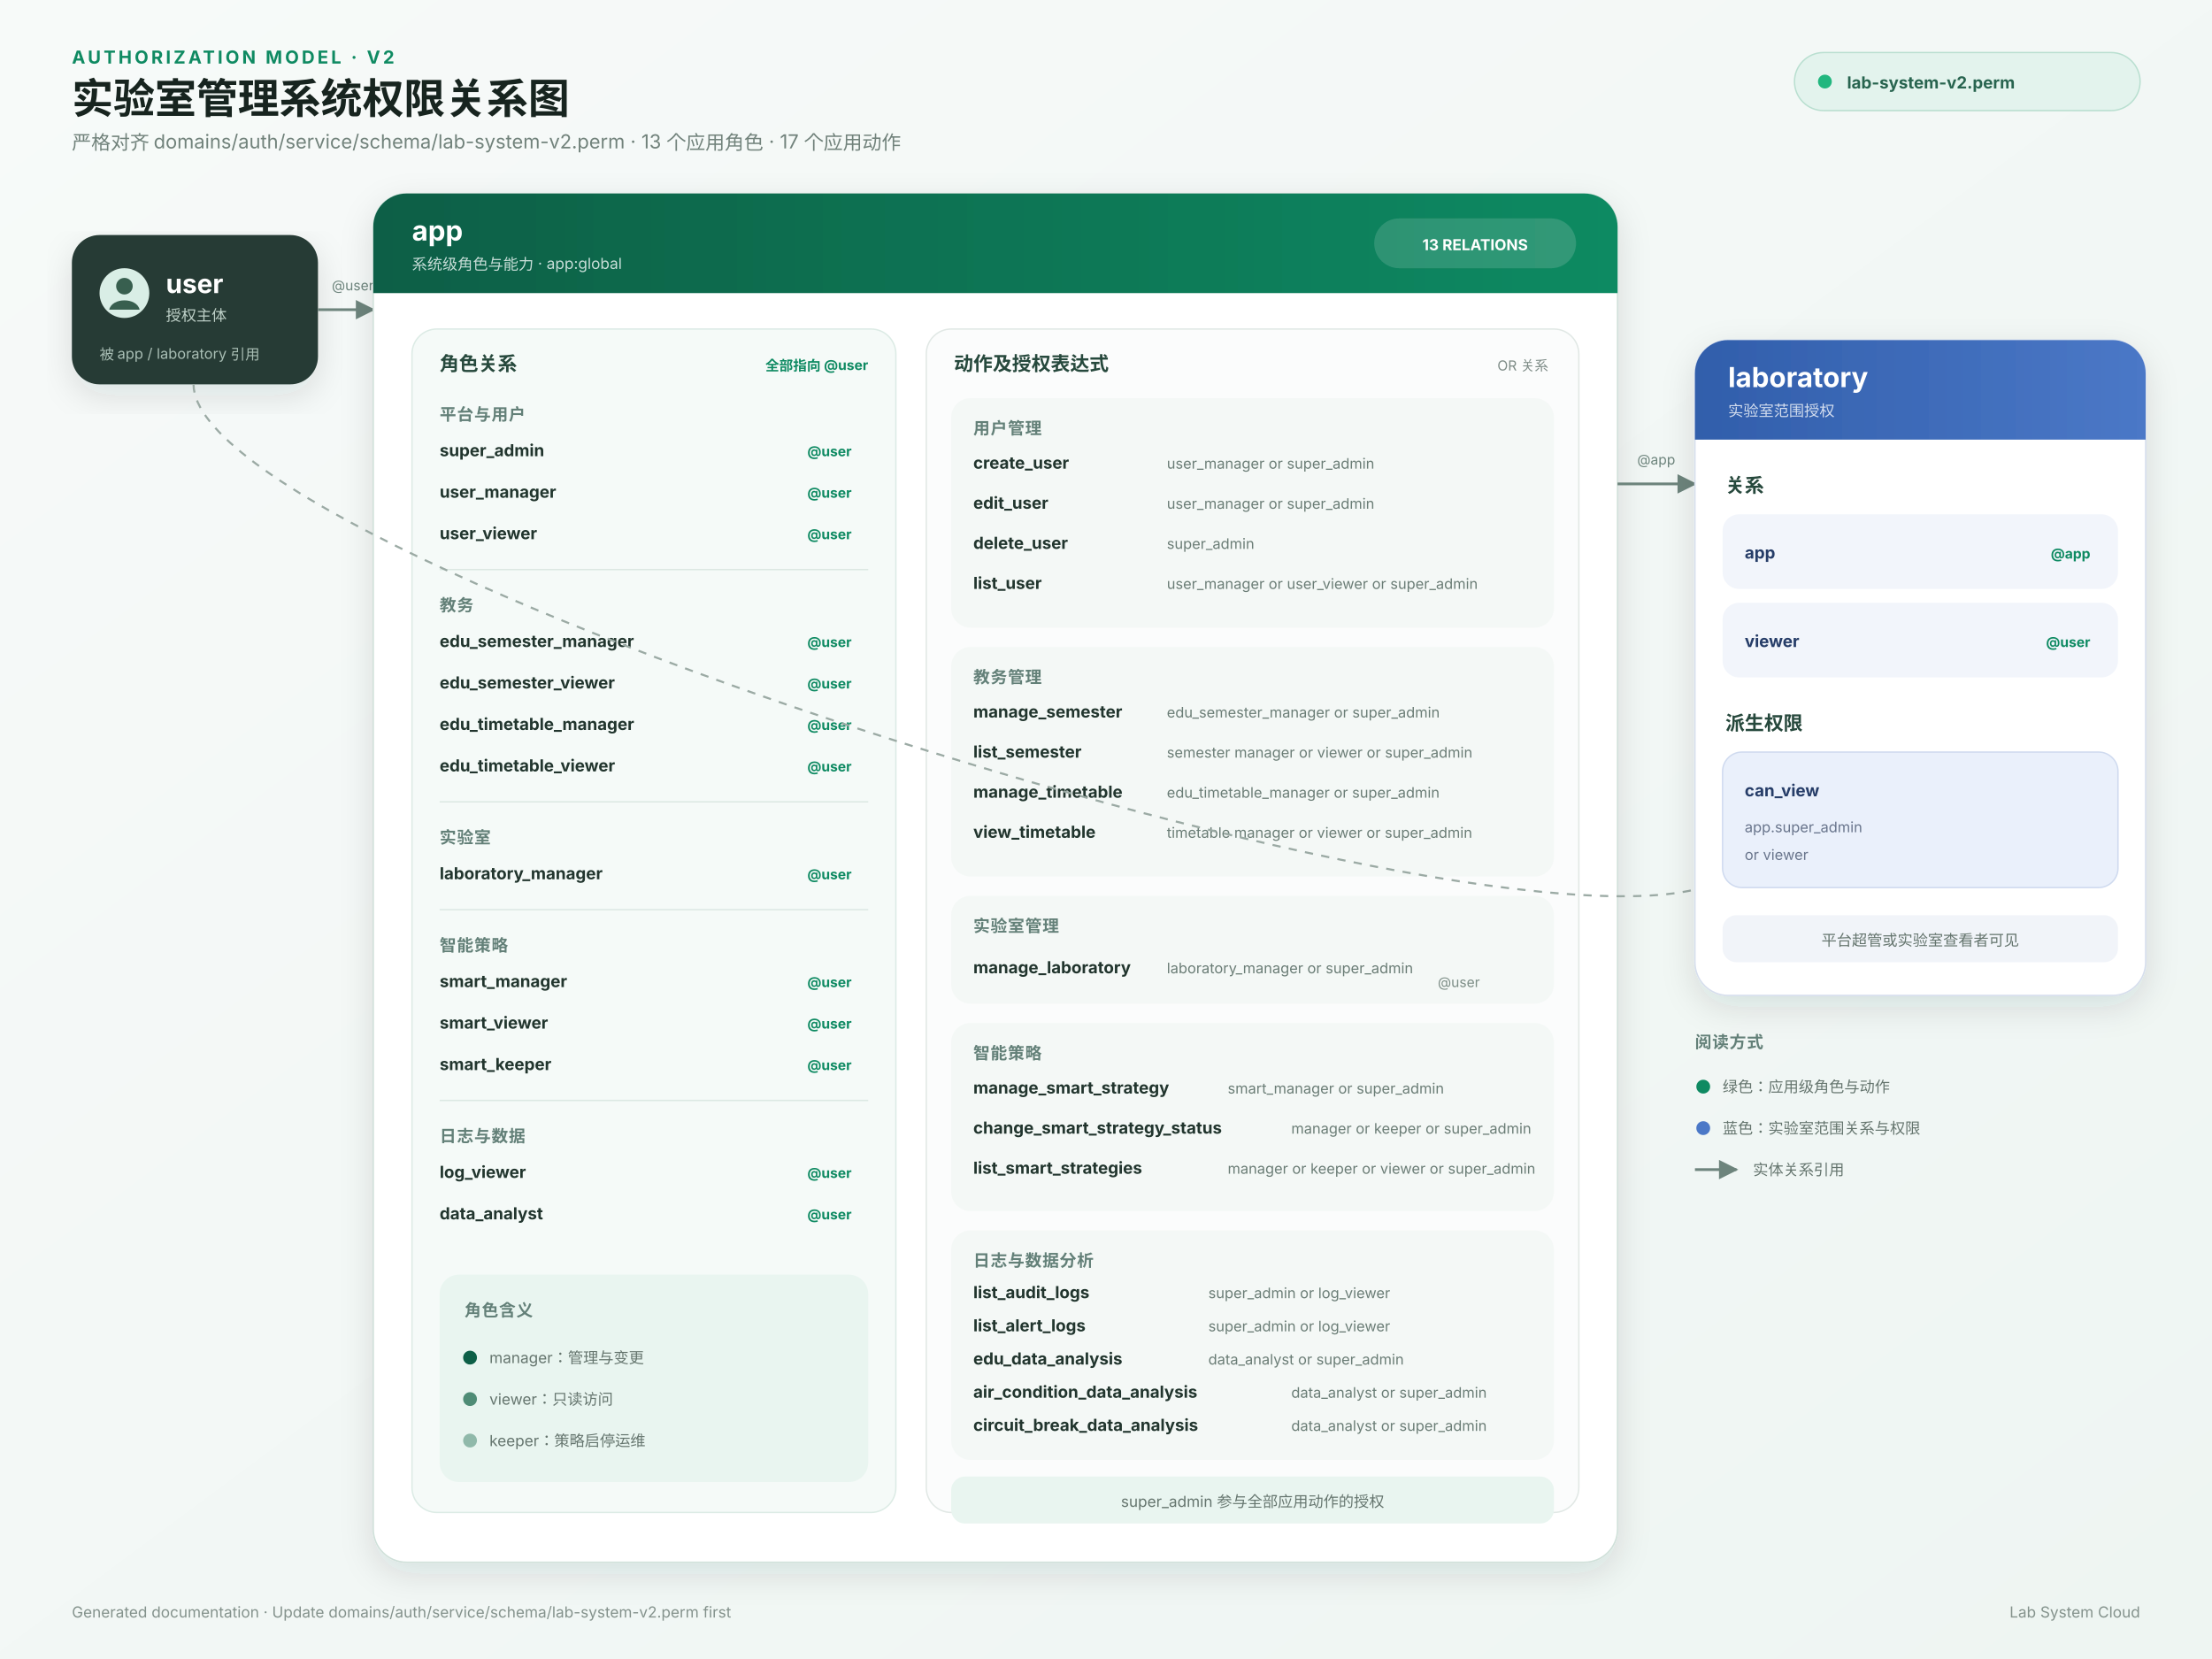
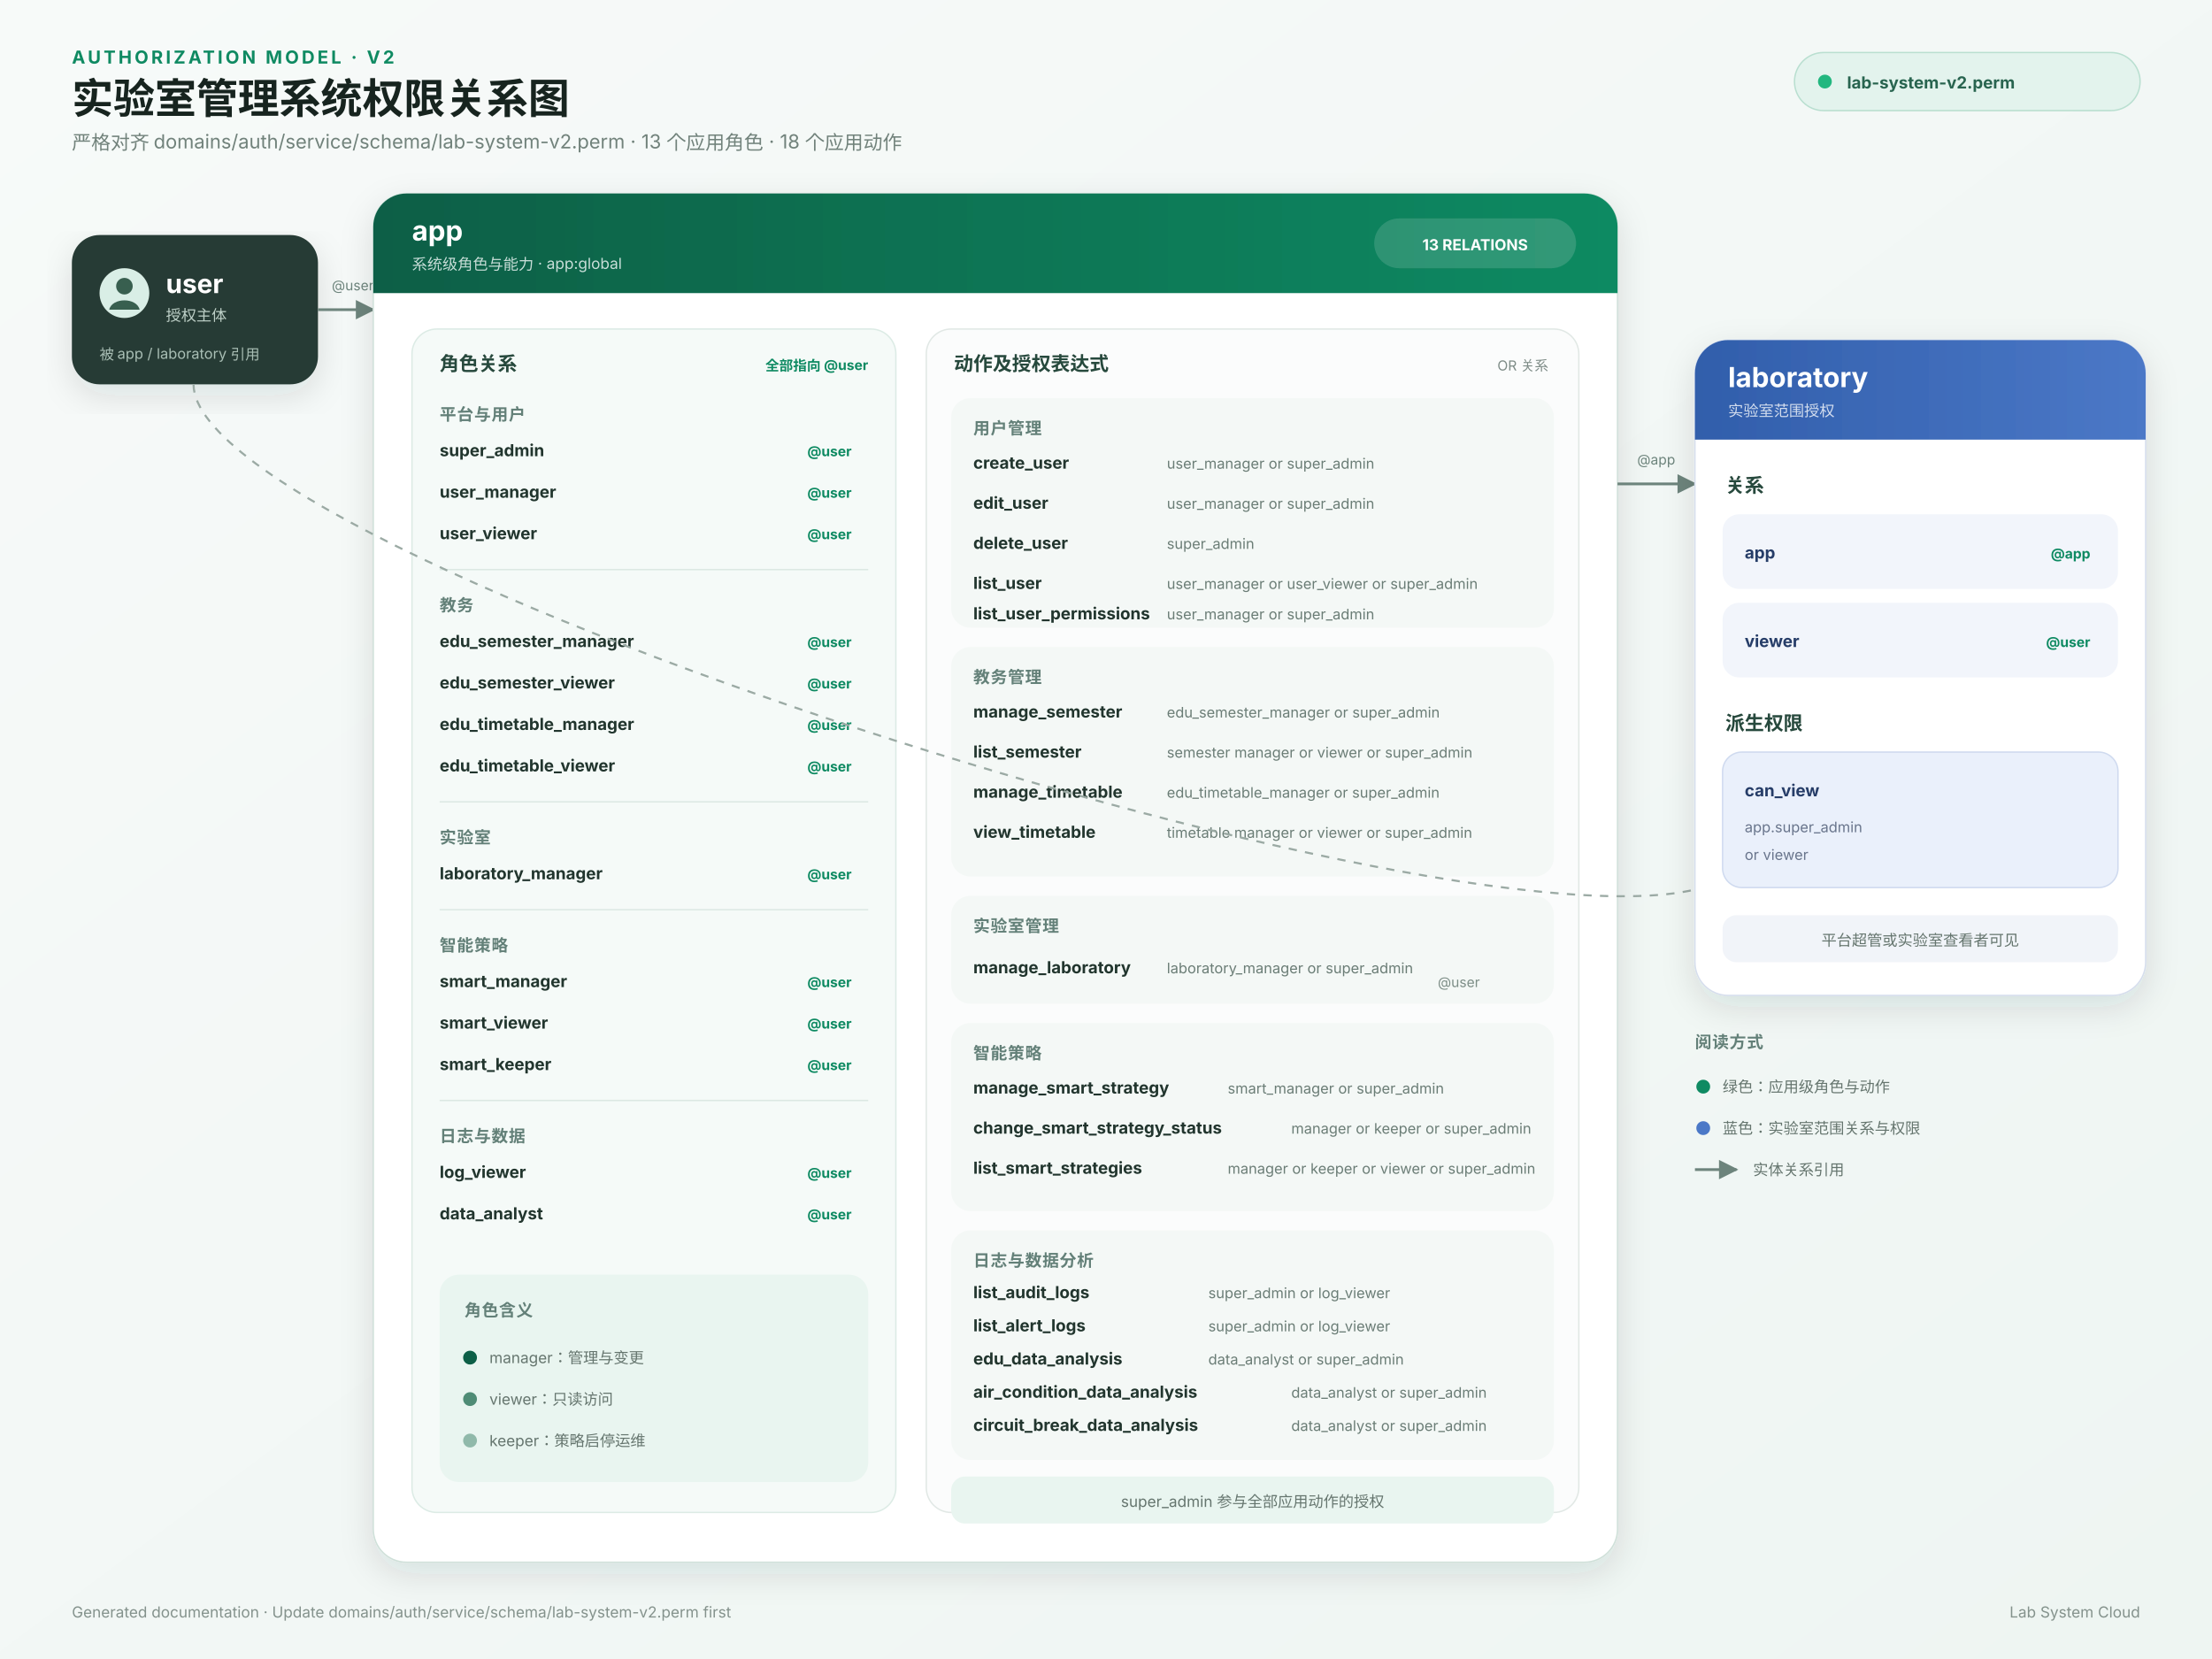
<svg xmlns="http://www.w3.org/2000/svg" viewBox="0 0 1600 1200" role="img" aria-labelledby="title description">
  <defs>
    <linearGradient id="background" x1="0" y1="0" x2="1" y2="1">
      <stop offset="0" stop-color="#f7faf9" />
      <stop offset="1" stop-color="#eef5f2" />
    </linearGradient>
    <linearGradient id="appHeader" x1="0" y1="0" x2="1" y2="0">
      <stop offset="0" stop-color="#075f46" />
      <stop offset="1" stop-color="#0f8a62" />
    </linearGradient>
    <linearGradient id="labHeader" x1="0" y1="0" x2="1" y2="0">
      <stop offset="0" stop-color="#315eab" />
      <stop offset="1" stop-color="#4b78c7" />
    </linearGradient>
    <filter id="shadow" x="-10%" y="-10%" width="120%" height="130%">
      <feDropShadow dx="0" dy="8" stdDeviation="12" flood-color="#16342a" flood-opacity=".12" />
    </filter>
    <marker id="arrow" viewBox="0 0 10 10" refX="9" refY="5" markerWidth="7" markerHeight="7" orient="auto-start-reverse">
      <path d="M 0 0 L 10 5 L 0 10 z" fill="#6d847c" />
    </marker>
    <style>
      text {
        font-family: -apple-system, BlinkMacSystemFont, "Segoe UI", "PingFang SC",
          "Microsoft YaHei", sans-serif;
      }
      .eyebrow { font-size: 13px; font-weight: 700; letter-spacing: 2px; fill: #0f8a62; }
      .title { font-size: 30px; font-weight: 750; fill: #17241f; }
      .subtitle { font-size: 14px; fill: #71827b; }
      .entity-title { font-size: 20px; font-weight: 750; fill: white; }
      .entity-note { font-size: 11px; fill: rgba(255, 255, 255, .78); }
      .section-title { font-size: 14px; font-weight: 750; fill: #28483c; }
      .group-title { font-size: 12px; font-weight: 700; fill: #638078; letter-spacing: .5px; }
      .identifier { font-size: 12px; font-weight: 650; fill: #20352d; }
      .expression { font-size: 10.5px; fill: #6b7d76; }
      .relation-target { font-size: 10px; font-weight: 700; fill: #0f8a62; }
      .lab-identifier { font-size: 12px; font-weight: 650; fill: #263c67; }
      .lab-expression { font-size: 10.5px; fill: #69758c; }
      .legend { font-size: 11px; fill: #65756e; }
    </style>
  </defs>
  <rect width="1600" height="1200" fill="url(#background)" />
  <text x="52" y="46" class="eyebrow">AUTHORIZATION MODEL · V2</text>
  <text x="52" y="82" class="title">实验室管理系统权限关系图</text>
-   <text x="52" y="108" class="subtitle">严格对齐 domains/auth/service/schema/lab-system-v2.perm · 13 个应用角色 · 17 个应用动作</text>
+   <text x="52" y="108" class="subtitle">严格对齐 domains/auth/service/schema/lab-system-v2.perm · 13 个应用角色 · 18 个应用动作</text>
  <g transform="translate(1298 38)">
    <rect width="250" height="42" rx="21" fill="#e3f3ed" stroke="#b9dfd0" />
    <circle cx="22" cy="21" r="5" fill="#22b77f" />
    <text x="38" y="26" font-size="12" font-weight="650" fill="#28644f">lab-system-v2.perm</text>
  </g>
  <g data-entity="user" transform="translate(52 170)" filter="url(#shadow)">
    <rect width="178" height="108" rx="20" fill="#283b34" />
    <circle cx="38" cy="42" r="18" fill="#d9eee6" />
    <circle cx="38" cy="37" r="6" fill="#385f50" />
    <path d="M 27 54 C 29 45, 47 45, 49 54" fill="#385f50" />
    <text x="68" y="42" font-size="19" font-weight="750" fill="white">user</text>
    <text x="68" y="62" font-size="11" fill="#bdd0c8">授权主体</text>
    <text x="20" y="90" font-size="10.5" fill="#a8beb5">被 app / laboratory 引用</text>
  </g>
  <path d="M 230 224 C 250 224, 250 224, 270 224" fill="none" stroke="#6d847c" stroke-width="2" marker-end="url(#arrow)" />
  <text x="240" y="210" font-size="10" fill="#6d847c">@user</text>
  <g data-entity="app" transform="translate(270 140)" filter="url(#shadow)">
    <rect width="900" height="990" rx="24" fill="#ffffff" stroke="#cfe0d9" />
    <path d="M 24 0 H 876 A 24 24 0 0 1 900 24 V 72 H 0 V 24 A 24 24 0 0 1 24 0" fill="url(#appHeader)" />
    <text x="28" y="34" class="entity-title">app</text>
    <text x="28" y="55" class="entity-note">系统级角色与能力 · app:global</text>
    <g transform="translate(724 18)">
      <rect width="146" height="36" rx="18" fill="rgba(255,255,255,.14)" />
      <text x="73" y="23" text-anchor="middle" font-size="11" font-weight="650" fill="white">13 RELATIONS</text>
    </g>
    <g transform="translate(28 98)">
      <rect width="350" height="856" rx="18" fill="#f5faf8" stroke="#dcebe5" />
      <text x="20" y="30" class="section-title">角色关系</text>
      <text x="330" y="30" text-anchor="end" class="relation-target">全部指向 @user</text>
      <text x="20" y="66" class="group-title">平台与用户</text>
      <g data-definition="relation super_admin @user">
        <text x="20" y="92" class="identifier">super_admin</text>
        <text x="318" y="92" text-anchor="end" class="relation-target">@user</text>
      </g>
      <g data-definition="relation user_manager @user">
        <text x="20" y="122" class="identifier">user_manager</text>
        <text x="318" y="122" text-anchor="end" class="relation-target">@user</text>
      </g>
      <g data-definition="relation user_viewer @user">
        <text x="20" y="152" class="identifier">user_viewer</text>
        <text x="318" y="152" text-anchor="end" class="relation-target">@user</text>
      </g>
      <line x1="20" y1="174" x2="330" y2="174" stroke="#dce8e3" />
      <text x="20" y="204" class="group-title">教务</text>
      <g data-definition="relation edu_semester_manager @user">
        <text x="20" y="230" class="identifier">edu_semester_manager</text>
        <text x="318" y="230" text-anchor="end" class="relation-target">@user</text>
      </g>
      <g data-definition="relation edu_semester_viewer @user">
        <text x="20" y="260" class="identifier">edu_semester_viewer</text>
        <text x="318" y="260" text-anchor="end" class="relation-target">@user</text>
      </g>
      <g data-definition="relation edu_timetable_manager @user">
        <text x="20" y="290" class="identifier">edu_timetable_manager</text>
        <text x="318" y="290" text-anchor="end" class="relation-target">@user</text>
      </g>
      <g data-definition="relation edu_timetable_viewer @user">
        <text x="20" y="320" class="identifier">edu_timetable_viewer</text>
        <text x="318" y="320" text-anchor="end" class="relation-target">@user</text>
      </g>
      <line x1="20" y1="342" x2="330" y2="342" stroke="#dce8e3" />
      <text x="20" y="372" class="group-title">实验室</text>
      <g data-definition="relation laboratory_manager @user">
        <text x="20" y="398" class="identifier">laboratory_manager</text>
        <text x="318" y="398" text-anchor="end" class="relation-target">@user</text>
      </g>
      <line x1="20" y1="420" x2="330" y2="420" stroke="#dce8e3" />
      <text x="20" y="450" class="group-title">智能策略</text>
      <g data-definition="relation smart_manager @user">
        <text x="20" y="476" class="identifier">smart_manager</text>
        <text x="318" y="476" text-anchor="end" class="relation-target">@user</text>
      </g>
      <g data-definition="relation smart_viewer @user">
        <text x="20" y="506" class="identifier">smart_viewer</text>
        <text x="318" y="506" text-anchor="end" class="relation-target">@user</text>
      </g>
      <g data-definition="relation smart_keeper @user">
        <text x="20" y="536" class="identifier">smart_keeper</text>
        <text x="318" y="536" text-anchor="end" class="relation-target">@user</text>
      </g>
      <line x1="20" y1="558" x2="330" y2="558" stroke="#dce8e3" />
      <text x="20" y="588" class="group-title">日志与数据</text>
      <g data-definition="relation log_viewer @user">
        <text x="20" y="614" class="identifier">log_viewer</text>
        <text x="318" y="614" text-anchor="end" class="relation-target">@user</text>
      </g>
      <g data-definition="relation data_analyst @user">
        <text x="20" y="644" class="identifier">data_analyst</text>
        <text x="318" y="644" text-anchor="end" class="relation-target">@user</text>
      </g>
      <rect x="20" y="684" width="310" height="150" rx="14" fill="#e9f5f0" />
      <text x="38" y="714" class="group-title">角色含义</text>
      <circle cx="42" cy="744" r="5" fill="#075f46" />
      <text x="56" y="748" class="legend">manager：管理与变更</text>
      <circle cx="42" cy="774" r="5" fill="#4f8c76" />
      <text x="56" y="778" class="legend">viewer：只读访问</text>
      <circle cx="42" cy="804" r="5" fill="#90b9aa" />
      <text x="56" y="808" class="legend">keeper：策略启停运维</text>
    </g>
    <g transform="translate(400 98)">
      <rect width="472" height="856" rx="18" fill="#fbfcfc" stroke="#e1e8e5" />
      <text x="20" y="30" class="section-title">动作及授权表达式</text>
      <text x="450" y="30" text-anchor="end" font-size="10" fill="#7d8b86">OR 关系</text>
      <rect x="18" y="50" width="436" height="166" rx="14" fill="#f4f8f6" />
      <text x="34" y="76" class="group-title">用户管理</text>
      <g data-definition="action create_user = user_manager or super_admin">
        <text x="34" y="101" class="identifier">create_user</text>
        <text x="174" y="101" class="expression">user_manager or super_admin</text>
      </g>
      <g data-definition="action edit_user = user_manager or super_admin">
        <text x="34" y="130" class="identifier">edit_user</text>
        <text x="174" y="130" class="expression">user_manager or super_admin</text>
      </g>
      <g data-definition="action delete_user = super_admin">
        <text x="34" y="159" class="identifier">delete_user</text>
        <text x="174" y="159" class="expression">super_admin</text>
      </g>
      <g data-definition="action list_user = user_manager or user_viewer or super_admin">
        <text x="34" y="188" class="identifier">list_user</text>
        <text x="174" y="188" class="expression">user_manager or user_viewer or super_admin</text>
+       </g>
+       <g data-definition="action list_user_permissions = user_manager or super_admin">
+         <text x="34" y="210" class="identifier">list_user_permissions</text>
+         <text x="174" y="210" class="expression">user_manager or super_admin</text>
      </g>
      <rect x="18" y="230" width="436" height="166" rx="14" fill="#f4f8f6" />
      <text x="34" y="256" class="group-title">教务管理</text>
      <g data-definition="action manage_semester = edu_semester_manager or super_admin">
        <text x="34" y="281" class="identifier">manage_semester</text>
        <text x="174" y="281" class="expression">edu_semester_manager or super_admin</text>
      </g>
      <g data-definition="action list_semester = edu_semester_manager or edu_semester_viewer or super_admin">
        <text x="34" y="310" class="identifier">list_semester</text>
        <text x="174" y="310" class="expression">semester manager or viewer or super_admin</text>
      </g>
      <g data-definition="action manage_timetable = edu_timetable_manager or super_admin">
        <text x="34" y="339" class="identifier">manage_timetable</text>
        <text x="174" y="339" class="expression">edu_timetable_manager or super_admin</text>
      </g>
      <g data-definition="action view_timetable = edu_timetable_manager or edu_timetable_viewer or super_admin">
        <text x="34" y="368" class="identifier">view_timetable</text>
        <text x="174" y="368" class="expression">timetable manager or viewer or super_admin</text>
      </g>
      <rect x="18" y="410" width="436" height="78" rx="14" fill="#f4f8f6" />
      <text x="34" y="436" class="group-title">实验室管理</text>
      <g data-definition="action manage_laboratory = laboratory_manager or super_admin">
        <text x="34" y="466" class="identifier">manage_laboratory</text>
        <text x="174" y="466" class="expression">laboratory_manager or super_admin</text>
      </g>
      <rect x="18" y="502" width="436" height="136" rx="14" fill="#f4f8f6" />
      <text x="34" y="528" class="group-title">智能策略</text>
      <g data-definition="action manage_smart_strategy = smart_manager or super_admin">
        <text x="34" y="553" class="identifier">manage_smart_strategy</text>
        <text x="218" y="553" class="expression">smart_manager or super_admin</text>
      </g>
      <g data-definition="action change_smart_strategy_status = smart_manager or smart_keeper or super_admin">
        <text x="34" y="582" class="identifier">change_smart_strategy_status</text>
        <text x="264" y="582" class="expression">manager or keeper or super_admin</text>
      </g>
      <g data-definition="action list_smart_strategies = smart_manager or smart_keeper or smart_viewer or super_admin">
        <text x="34" y="611" class="identifier">list_smart_strategies</text>
        <text x="218" y="611" class="expression">manager or keeper or viewer or super_admin</text>
      </g>
      <rect x="18" y="652" width="436" height="166" rx="14" fill="#f4f8f6" />
      <text x="34" y="678" class="group-title">日志与数据分析</text>
      <g data-definition="action list_audit_logs = super_admin or log_viewer">
        <text x="34" y="701" class="identifier">list_audit_logs</text>
        <text x="204" y="701" class="expression">super_admin or log_viewer</text>
      </g>
      <g data-definition="action list_alert_logs = super_admin or log_viewer">
        <text x="34" y="725" class="identifier">list_alert_logs</text>
        <text x="204" y="725" class="expression">super_admin or log_viewer</text>
      </g>
      <g data-definition="action edu_data_analysis = data_analyst or super_admin">
        <text x="34" y="749" class="identifier">edu_data_analysis</text>
        <text x="204" y="749" class="expression">data_analyst or super_admin</text>
      </g>
      <g data-definition="action air_condition_data_analysis = data_analyst or super_admin">
        <text x="34" y="773" class="identifier">air_condition_data_analysis</text>
        <text x="264" y="773" class="expression">data_analyst or super_admin</text>
      </g>
      <g data-definition="action circuit_break_data_analysis = data_analyst or super_admin">
        <text x="34" y="797" class="identifier">circuit_break_data_analysis</text>
        <text x="264" y="797" class="expression">data_analyst or super_admin</text>
      </g>
      <rect x="18" y="830" width="436" height="34" rx="10" fill="#e9f5f0" />
      <text x="236" y="852" text-anchor="middle" class="legend">super_admin 参与全部应用动作的授权</text>
    </g>
  </g>
  <path d="M 1170 350 C 1192 350, 1204 350, 1226 350" fill="none" stroke="#6d847c" stroke-width="2" marker-end="url(#arrow)" />
  <text x="1198" y="336" text-anchor="middle" font-size="10" fill="#6d847c">@app</text>
  <path d="M 140 278 C 140 410, 1190 740, 1260 624" fill="none" stroke="#9baaa4" stroke-width="1.5" stroke-dasharray="6 6" marker-end="url(#arrow)" />
  <text x="1040" y="714" font-size="10" fill="#7c8d86">@user</text>
  <g data-entity="laboratory" transform="translate(1226 246)" filter="url(#shadow)">
    <rect width="326" height="474" rx="24" fill="#ffffff" stroke="#d6deed" />
    <path d="M 24 0 H 302 A 24 24 0 0 1 326 24 V 72 H 0 V 24 A 24 24 0 0 1 24 0" fill="url(#labHeader)" />
    <text x="24" y="34" class="entity-title">laboratory</text>
    <text x="24" y="55" class="entity-note">实验室范围授权</text>
    <text x="22" y="110" class="section-title">关系</text>
    <g data-definition="relation app @app">
      <rect x="20" y="126" width="286" height="54" rx="12" fill="#f2f5fb" />
      <text x="36" y="158" class="lab-identifier">app</text>
      <text x="286" y="158" text-anchor="end" class="relation-target">@app</text>
    </g>
    <g data-definition="relation viewer @user">
      <rect x="20" y="190" width="286" height="54" rx="12" fill="#f2f5fb" />
      <text x="36" y="222" class="lab-identifier">viewer</text>
      <text x="286" y="222" text-anchor="end" class="relation-target">@user</text>
    </g>
    <text x="22" y="282" class="section-title">派生权限</text>
    <g data-definition="permission can_view = app.super_admin or viewer">
      <rect x="20" y="298" width="286" height="98" rx="14" fill="#eaf0fb" stroke="#cfdaef" />
      <text x="36" y="330" class="lab-identifier">can_view</text>
      <text x="36" y="356" class="lab-expression">app.super_admin</text>
      <text x="36" y="376" class="lab-expression">or viewer</text>
    </g>
    <rect x="20" y="416" width="286" height="34" rx="10" fill="#f1f4f9" />
    <text x="163" y="438" text-anchor="middle" class="legend">平台超管或实验室查看者可见</text>
  </g>
  <g transform="translate(1226 758)">
    <text x="0" y="0" class="group-title">阅读方式</text>
    <circle cx="6" cy="28" r="5" fill="#0f8a62" />
    <text x="20" y="32" class="legend">绿色：应用级角色与动作</text>
    <circle cx="6" cy="58" r="5" fill="#4b78c7" />
    <text x="20" y="62" class="legend">蓝色：实验室范围关系与权限</text>
    <line x1="0" y1="88" x2="30" y2="88" stroke="#6d847c" stroke-width="2" marker-end="url(#arrow)" />
    <text x="42" y="92" class="legend">实体关系引用</text>
  </g>
  <text x="52" y="1170" font-size="11" fill="#84928c">
    Generated documentation · Update domains/auth/service/schema/lab-system-v2.perm first
  </text>
  <text x="1548" y="1170" text-anchor="end" font-size="11" fill="#84928c">
    Lab System Cloud
  </text>
</svg>
